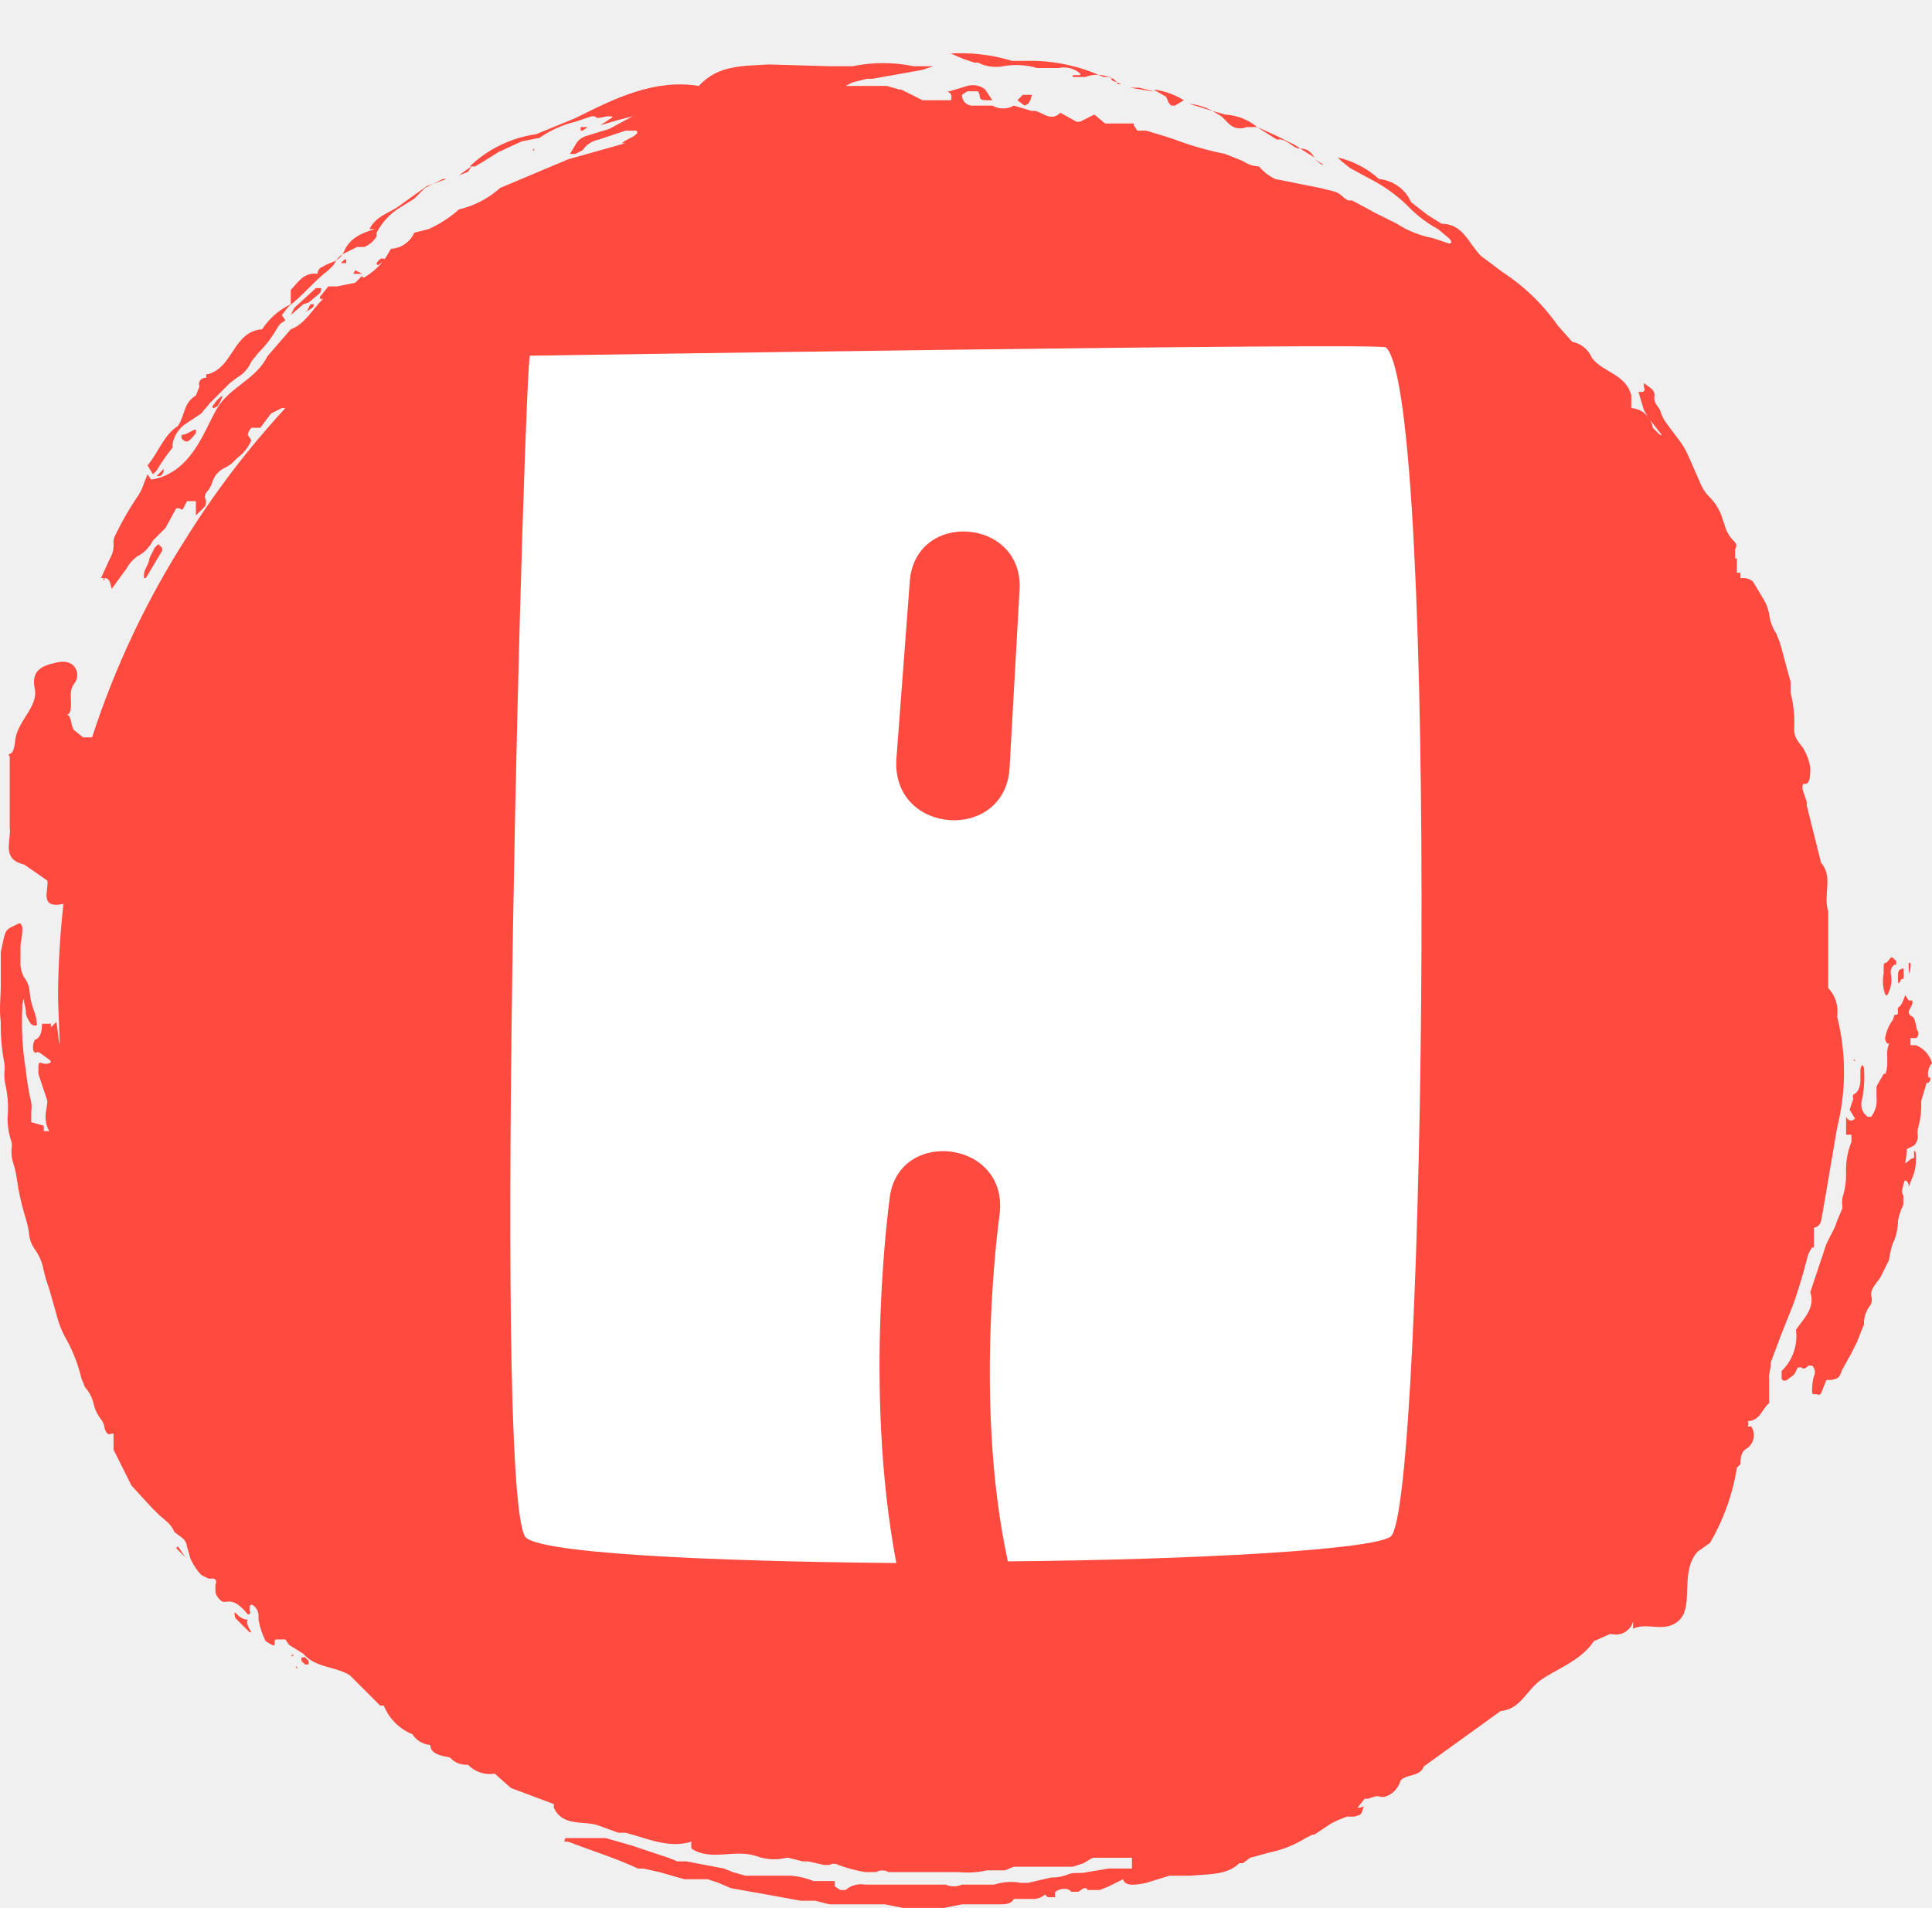
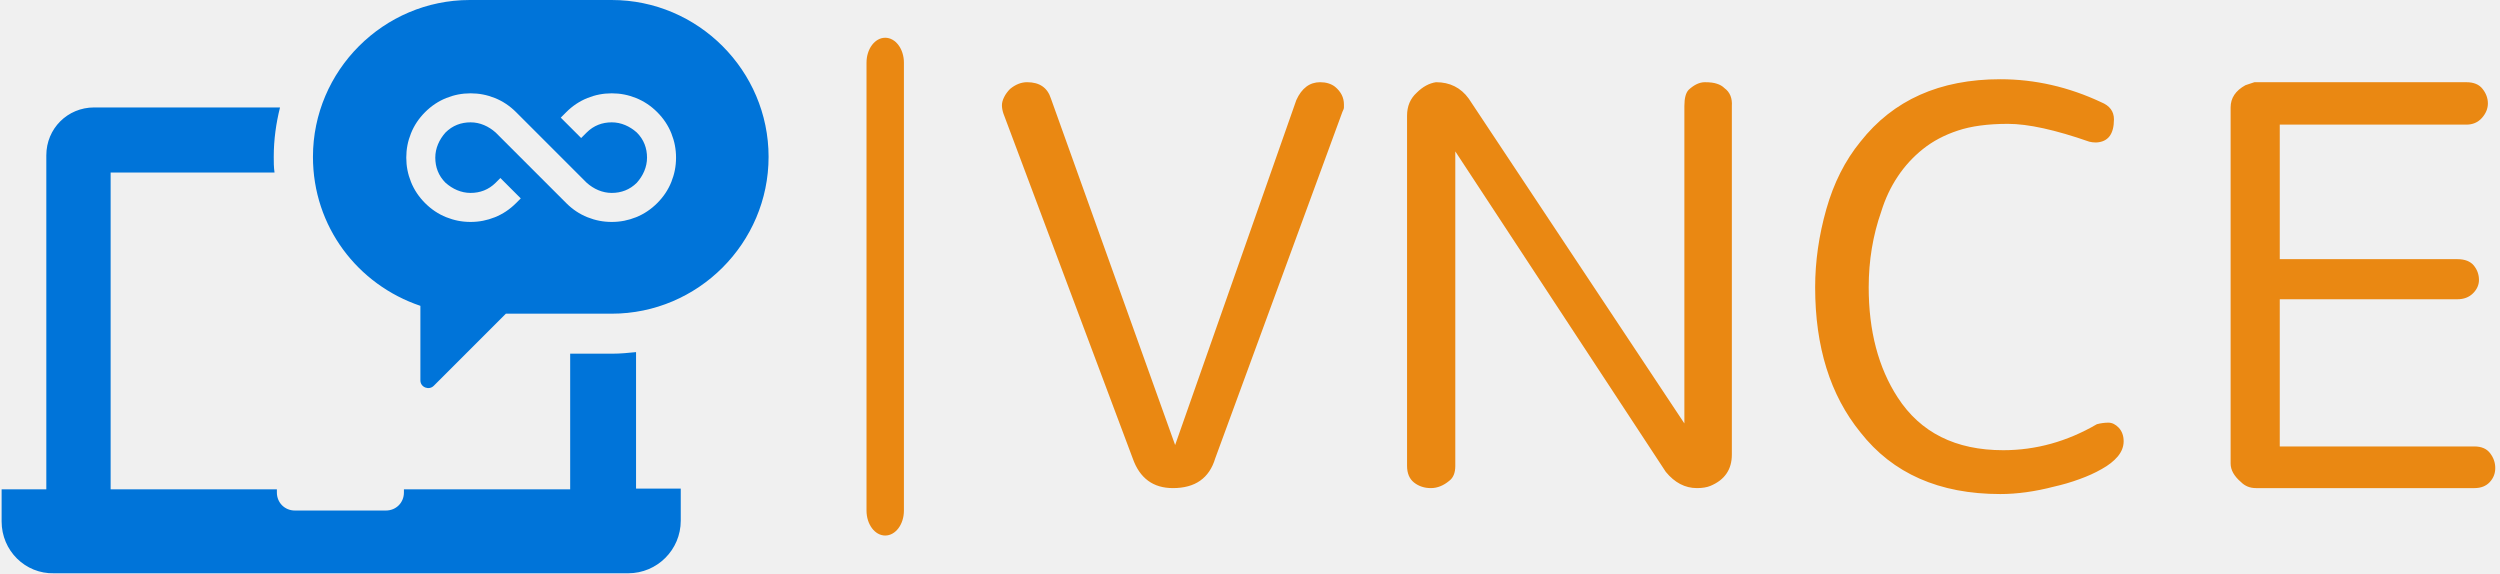
- <svg xmlns="http://www.w3.org/2000/svg" width="308.761" height="304.916" viewBox="0 0 106.008 104.687" class="css-1j8o68f" version="1.1" id="svg23">
-   <defs id="SvgjsDefs2684" />
-   <g id="SvgjsG2685" featurekey="rootContainer" transform="matrix(0.9820593,0,0,0.9820593,-0.05456052,0)" fill="#ff4a3f">
-     <g id="g17">
-       <path d="M19.8 15.3h.5l-.4-.2zm.5.1zm.8-.7c0 .1 0 .1.1.1l.4-.3c-.2-.1-.3-.1-.5.2zm.4-.2zm-4.1 2.3zm-.2.6l.3-.2c.1-.1.1-.2.1-.2h-.2l-.2.4c-.1-.1-.1 0 0 0zm2.2-2.9h-.1l-.2.2h.3zm-2.1 2.4l.6-.5c.1-.1.1-.2.1-.3h-.3l-1.2 1.1-.2.4.7-.6zm-1.1.8z" id="path3" />
-       <path d="M9.7 25v-.2a1.7 1.7 0 0 1 .7-1.1l.9-.6.5-.6.7-.7.4-.4.4-.3a1.9 1.9 0 0 0 .8-.9l.4-.5a5.9 5.9 0 0 0 1-1.3l.2-.3.3-.2-.2-.3.4-.5c.8-.6 1.4-1.4 2.2-2l.3-.3a1.4 1.4 0 0 1 .5-.6l.8-.4h.4a1.4 1.4 0 0 0 .7-.6V13a3.5 3.5 0 0 1 1.3-1.4l.8-.5.2-.2.4-.4 1-.5h.2l-1.1.4-1.4 1c-.6.5-1.4.6-1.8 1.4h.3c-.7.2-1.4.5-1.7 1.2s-.8.6-1.2.9a.4.4 0 0 0-.3.4c-.8-.1-1.1.5-1.5.9v.8a3.9 3.9 0 0 0-1.6 1.4c-1.6.1-1.6 2.1-3 2.5h-.1a.2.2 0 0 0 0 .2c-.3 0-.5.2-.4.5l-.2.5c-.7.4-.6 1.1-1 1.7-.8.5-1.1 1.5-1.7 2.2l.3.5.2-.2a11.6 11.6 0 0 1 .9-1.3zM53.9 3.3l.6.2h.2a2.2 2.2 0 0 0 1.4.2 4.1 4.1 0 0 1 1.9.1h1.2a1.4 1.4 0 0 1 1.2.3.1.1 0 0 1 0 .1H60a.1.1 0 0 0 0 .1h.7a1.8 1.8 0 0 1 1.3 0c.2 0 .1.1.2.2l.5.2h-.2c-.2-.4-.5-.4-.8-.4a9.7 9.7 0 0 0-4.3-.9h-.8A9.8 9.8 0 0 0 53 3h.2zm7.3 3.1zM50.3 4.7zm10.9 1.7h.2-.2zM19 14.7zm32.1-10zm17.6 2.2a.9.9 0 0 0 1 .2h.6a3.1 3.1 0 0 0-1.8-.7l-.7-.2.5.3zm-3.4-1.3c0 .1.1.2.2.3h.2l.5-.3a4.2 4.2 0 0 0-1.7-.6l.7.4zm7.4 2.7l.8.5c-.2-.3-.4-.5-.8-.5z" id="path5" />
-       <path d="M99 76.1l.6-1.6.6-1.5c.2-.5.6-1.8.8-2.6a1.7 1.7 0 0 1 .3-.7h.1v-1.1c.5-.1.4-.6.5-.9l.8-4.7a12.7 12.7 0 0 0 0-6.2 1.9 1.9 0 0 0-.5-1.6v-4.3c-.3-.9.3-1.9-.4-2.7L101 45a.4.4 0 0 0 0-.2l-.2-.6a.5.5 0 0 1 0-.4h.1c.3 0 .3-.5.3-.9a3 3 0 0 0-.4-1.1l-.3-.4a1.1 1.1 0 0 1-.2-.7 6.7 6.7 0 0 0-.2-2v-.6c-.2-.7-.4-1.5-.6-2.2l-.2-.5a2.5 2.5 0 0 1-.4-1.1 2.5 2.5 0 0 0-.3-.8l-.6-1a.8.8 0 0 0-.6-.2h-.1V32h-.2v-.8H97V31a.4.4 0 0 0 0-.1v-.2c.1-.2.1-.3-.1-.5a1.8 1.8 0 0 1-.4-.6l-.2-.6a2.9 2.9 0 0 0-.7-1.2 2.2 2.2 0 0 1-.5-.7l-.7-1.6a4.3 4.3 0 0 0-.6-1l-.6-.8a2.4 2.4 0 0 1-.4-.8l-.2-.3a.6.6 0 0 1-.1-.5.5.5 0 0 0-.2-.4l-.4-.3v.2c.1.2 0 .3-.1.3h-.2l.3 1 .3.5.7.9h-.1l-.2-.2-.2-.2a1.3 1.3 0 0 0-1.2-1.1v-.7c-.3-1.2-1.6-1.3-2.2-2.1a1.5 1.5 0 0 0-1.1-.9l-.8-.9a11.3 11.3 0 0 0-3.1-3l-.8-.6-.4-.3c-.7-.7-1-1.8-2.2-1.8l-.8-.5-.9-.7a2.2 2.2 0 0 0-1.8-1.3 5.1 5.1 0 0 0-2.3-1.2l.2.2.5.4 1.3.7a8.5 8.5 0 0 1 2.1 1.6 6.8 6.8 0 0 0 1.5 1.1l.6.5c.1.1.2.2.1.3H81l-.9-.3a5.6 5.6 0 0 1-2-.8l-1.2-.6-1.3-.7h-.2c-.3-.1-.4-.4-.8-.5l-.8-.2-2.5-.5a2.6 2.6 0 0 1-.9-.7 1.7 1.7 0 0 1-.9-.3l-1-.4a18.1 18.1 0 0 1-2.8-.8l-.6-.2-1-.3h-.5l-.2-.3v-.1h-1.6l-.6-.5-.4.2-.4.2h-.2l-.9-.5c-.6.6-1.1-.2-1.6-.1l-1-.3a1.2 1.2 0 0 1-1.2 0h-1.2a.6.6 0 0 1-.5-.6l.3-.2h.6a.7.7 0 0 1 .1.3c0 .2.2.2.5.2h.2l-.4-.6a1.1 1.1 0 0 0-1-.2l-1 .3H53c.3.2.2.3.2.5h-1.6l-.4-.2-.8-.4h-.1l-.7-.2h-2.3l.4-.2.8-.2h.3l1.7-.3 1.1-.2.6-.2h-1.1a8.4 8.4 0 0 0-3.4 0h-1.3L43 3.6c-1.4.1-2.8 0-3.9 1.2-2.5-.4-4.7.7-6.9 1.8l-2.2.9a6.7 6.7 0 0 0-3.7 1.8h.3l.5-.3.8-.5 1.3-.6 1-.2a6 6 0 0 1 2-.9l.9-.3h.2c.1.2.5 0 .7 0h.2c.1 0 .1.1 0 .1l-.6.4 1-.3.8-.2-1.3.7-1.3.4a1 1 0 0 0-.6.5l-.3.5h.3l.4-.2a1.4 1.4 0 0 1 .9-.6l1.5-.5h.5a.1.1 0 0 1 .1.2c-.2.2-.6.3-.8.5h.2l-3.2.9-3.8 1.6a5.2 5.2 0 0 1-2.3 1.2 6.6 6.6 0 0 1-1.7 1.1l-.8.2a1.5 1.5 0 0 1-1.3.9l-.3.5a3.7 3.7 0 0 1-1.2 1.1h-.1v-.1l-.2.2-.2.2-1 .2h-.5l-.4.5c-.1.1-.1.2 0 .2h.1c-.6.6-1 1.4-1.8 1.7L15 19.9c-.6 1.2-1.8 1.6-2.6 2.6s-1.4 3.9-3.9 4.3l-.2-.3-.2.5a2.7 2.7 0 0 1-.4.8 16.9 16.9 0 0 0-1.2 2.1.8.8 0 0 0-.1.5 1.4 1.4 0 0 1-.2.8l-.5 1.1h.2c.3 0 .3.3.4.6l.8-1.1a2.2 2.2 0 0 1 .6-.7 2 2 0 0 0 .9-.9l.3-.3.4-.4.6-1.1h.2c.1.1.1.1.2 0l.2-.4h.5v.8l.5-.5a.5.5 0 0 0 0-.5.4.4 0 0 1 .1-.3 1.5 1.5 0 0 0 .3-.5 1.3 1.3 0 0 1 .8-.9l.3-.2.3-.3a2.4 2.4 0 0 0 .8-1l-.2-.3c0-.1.1-.3.2-.4h.5l.6-.8.6-.3h.2a48.8 48.8 0 0 0-5.5 7.2h-.1.1a48.4 48.4 0 0 0-5.3 11.2h-.5l-.5-.4c-.2-.2-.1-.7-.4-.9h.1c.3-.5-.1-1.2.3-1.7s.1-1.4-.9-1.2-1.5.5-1.3 1.5-1 1.8-1.1 2.9-.5.5-.3.9v3.9c.1.8-.5 1.8.8 2.1l1.3.9c.1.5-.5 1.6.9 1.3a49.2 49.2 0 0 0-.3 5c0 1.1.1 2.2.1 3.3v-.4c-.1-.4-.1-.8-.2-1.3l-.3.3v-.2h-.5c0 .5-.1.8-.4.9a.9.9 0 0 0-.1.5c0 .1.1.3.2.2s.4.2.7.4-.2.3-.4.2-.2.1-.2.3v.3l.5 1.5c0 .3-.1.6-.1.9a1.7 1.7 0 0 0 .2.8h-.3v-.3l-.7-.2v-.6a1.5 1.5 0 0 0 0-.5 14.6 14.6 0 0 1-.3-1.8 16.6 16.6 0 0 1-.2-3.5.9.9 0 0 1 .1-.5v.2a2.9 2.9 0 0 1 .1.5.8.8 0 0 0 .1.4c.1.2.2.4.4.4s.1-.1.1-.2a2.1 2.1 0 0 0-.1-.5 4.2 4.2 0 0 1-.3-1.3 1.5 1.5 0 0 0-.3-.7 1.6 1.6 0 0 1-.2-.9v-.8c0-.3.1-.6.1-.9a.5.5 0 0 0-.1-.4h-.1c-.8.4-.7.2-1 1.6V55c0 .7-.1 1.4 0 2.1a10.8 10.8 0 0 0 .2 2.3 1.8 1.8 0 0 1 0 .5 3.1 3.1 0 0 0 .1.9 5.9 5.9 0 0 1 .1 1.3 3.9 3.9 0 0 0 .2 1.7 1.2 1.2 0 0 1 0 .4 2.1 2.1 0 0 0 .1.8 4.9 4.9 0 0 1 .2.9 14 14 0 0 0 .5 2.2 5 5 0 0 1 .2 1 1.7 1.7 0 0 0 .3.7 2.9 2.9 0 0 1 .5 1.2 8.5 8.5 0 0 0 .3 1l.4 1.4a5.4 5.4 0 0 0 .6 1.5 8.5 8.5 0 0 1 .8 2.1l.2.5a2.1 2.1 0 0 1 .5 1 2.1 2.1 0 0 0 .4.8 1 1 0 0 1 .2.5c.1.3.2.4.4.3h.1v.9l.5 1 .5 1 1.1 1.2.4.4c.3.3.7.5.9 1l.4.3a.7.7 0 0 1 .3.5l.2.7a3.3 3.3 0 0 0 .6.9l.4.2h.3a.2.2 0 0 1 .1.3 2.5 2.5 0 0 0 0 .5.9.9 0 0 0 .4.5h.2c.4-.1.8.2 1.2.7h.1c0-.1.1-.1 0-.2v-.2c0-.1.1-.2.2-.1a.7.7 0 0 1 .3.6v.2a4.3 4.3 0 0 0 .4 1.2c.5.3.5.3.5.1s0-.2.2-.2h.4l.2.3.8.5c.7.8 1.8.7 2.6 1.2l1.7 1.7h.2a2.9 2.9 0 0 0 1.6 1.6 1.3 1.3 0 0 0 1 .6c0 .5.6.6 1.1.7a1.2 1.2 0 0 0 .8.4h.2a1.7 1.7 0 0 0 1.5.5l.9.8 2.4.9v.2c.5 1.1 1.7.7 2.5 1l1.1.4h.4c1.2.3 2.4.9 3.7.5a.7.7 0 0 0 0 .4c1.1.7 2.4 0 3.6.4a2.9 2.9 0 0 0 1.7.1h.1l.8.2h.3l.9.2h.3a.5.5 0 0 1 .5 0 7.9 7.9 0 0 0 1.5.4h.6a.7.7 0 0 1 .7 0h3.9a5 5 0 0 0 1.6-.1h1l.5-.2H60l.6-.2.5-.3h2.2v.6H62l-1.2.2c-.4.1-.7 0-1 .1a2.4 2.4 0 0 1-1 .2l-1.3.3h-.4a3.1 3.1 0 0 0-1.5.1h-1.8a1.1 1.1 0 0 1-.9 0h-4.5a1.3 1.3 0 0 0-1.1.3H47l-.3-.2v-.3h-1.2a4.1 4.1 0 0 0-1.3-.3h-2.5l-.7-.2-.5-.2-2.1-.4h-.5l-.5-.2-2.1-.7-1.4-.4h-2.2c-.1 0-.1.1-.1.2h.2c1.3.5 2.6.9 3.9 1.5h.3l.9.2 1.4.4h1.3l.6.2.7.3 1.7.3 1.1.2 1.1.2h.8l.8.2h3.1l1 .2h2.3l1-.2H56c.4 0 .6-.1.7-.3h1a1 1 0 0 0 .8-.3c-.1.1 0 .1.1.2h.4v-.2c0-.1 0-.1.2-.2s.6-.1.7.1h.4l.3-.2c.2 0 .2 0 .2.1h.7l.5-.2.8-.4c.1.3.4.4 1.3.2l1.3-.4h1.2c.9-.1 2 0 2.7-.7h.2l.4-.3 1.1-.3a6.1 6.1 0 0 0 2-.8l.4-.2h.1l.9-.6.4-.2.5-.2h.4c.4-.1.4-.1.5-.4s0-.1-.2-.1h-.1l.4-.5h.2c.3-.1.5-.2.7-.1h.2a1.3 1.3 0 0 0 .9-.9c.3-.4 1.1-.2 1.3-.8l4.3-3.1c1.1-.1 1.4-1.1 2.2-1.7s2.3-1.1 3-2.2l.9-.4h.1a1 1 0 0 0 1.2-.7v.4c.8-.4 1.8.3 2.6-.5s0-2.7 1-3.8l.7-.5a12.1 12.1 0 0 0 1.5-4.2l.2-.2c0-.3 0-.7.4-.9a.9.9 0 0 0 .2-1.2h-.2a.3.3 0 0 0 0-.3c.7 0 .8-.7 1.2-1V77a.5.5 0 0 1 0-.2 3.8 3.8 0 0 0 .1-.7zM5.9 32.2z" id="path7" />
-       <path d="M26.4 9.3l-.3.2-.4.3.5-.2zm6.1-2h.1l.3-.2h-.4zm-2.6 1l-.1.1h.1v-.1zm-1.5 1.4zm1.3-.2zm-6.3 3.1zM9.2 26.2l-.4.4H9a.4.4 0 0 0 .2-.4zm3-3.5a2.1 2.1 0 0 0 .3-.6 1.5 1.5 0 0 0-.5.5c-.1.1-.1.2 0 .2zM11 24.2V24c-.2 0-.5.3-.8.3v.2c.3.3.4.2.8-.3zm3 66.2zM73.9 9.2h.1l-.5-.3zm-2.5-1.4c.5-.1.8.4 1.2.5h.1l-.3-.2-1-.5-1.1-.5.3.2zM52.8 3.1zm11.7 2h-.1l-1.2-.2h.5zm2 .7l1.3.4a3.3 3.3 0 0 0-1.3-.4zm-9 0a1 1 0 0 0 .2-.5h-.5l-.3.3.4.3zm9 1.6zM49.9 4.2zm2.9.7zM48.5 4zm13.8 2.1a.5.5 0 0 0 0 .1zm44.8 52.3h-.3V58h.3c.1 0 .2-.3.1-.4s-.1-.7-.3-.8a.3.3 0 0 1-.2-.3l.2-.4a.4.4 0 0 0 0-.2h-.2l-.2-.3c-.1.3-.2.6-.4.7a.5.5 0 0 0 0 .2c0 .1 0 .2-.1.2h-.1a1.1 1.1 0 0 1-.1.3 2.3 2.3 0 0 0-.4.9.4.4 0 0 0 .1.4h.1a1.7 1.7 0 0 0-.1.8v.4a1.8 1.8 0 0 1-.1.5h-.1l-.4.7v.6a1.5 1.5 0 0 1-.3 1.1h-.2l-.2-.2a.9.9 0 0 1-.1-.8 6.5 6.5 0 0 0 .1-1.7c0-.1-.1-.2-.1-.2a.5.5 0 0 0-.1.3v.6c0 .2-.1.6-.3.7s-.1.2-.1.3l-.2.6.3.5c-.2.2-.4.1-.5-.1v1h.3v.4a4.2 4.2 0 0 0-.3 1.4 3.3 3.3 0 0 0 0 .4 4 4 0 0 1-.2 1.3 2 2 0 0 0 0 .6l-.3.7a3.2 3.2 0 0 1-.3.7l-.3.6-.9 2.7c.3.9-.4 1.5-.8 2.1a2.7 2.7 0 0 1-.8 2.3v.4c0 .1.1.2.3.1l.4-.3.2-.4h.2c.1.1.2.1.4-.1h.2a.5.5 0 0 1 .1.6 2.9 2.9 0 0 0-.1.8c0 .1 0 .2.1.2h.2c.1.1.2 0 .3-.3l.2-.5h.3c.4-.1.4-.1.6-.6l.5-.9.3-.6.4-1a1.6 1.6 0 0 1 .3-1 .6.6 0 0 0 .1-.6c0-.2 0-.3.2-.6l.3-.4.5-1a4.7 4.7 0 0 1 .2-.9 3 3 0 0 0 .3-1.3 3.8 3.8 0 0 1 .3-.9v-.5c-.1-.2-.1-.2 0-.6s.1-.2.2-.2a.4.4 0 0 1 .1.3l.2-.5a2.3 2.3 0 0 0 .2-.9v-.3c0-.1 0-.3-.1-.3v.4c-.2 0-.3.2-.5.3a6.4 6.4 0 0 0 .1-.8l.4-.2a.7.7 0 0 0 .2-.6 1.4 1.4 0 0 1 0-.3 4.8 4.8 0 0 0 .2-1.4v-.2l.3-1h.1a.3.3 0 0 0 .1-.3h-.1a.9.9 0 0 1 .2-.8 1.5 1.5 0 0 0-.9-1zm-1.2 7.8zm-.2-9.9zm0 0zM9.1 30.8a.3.3 0 0 0 0-.2l-.2-.2-.2.2-.3.6c0 .3-.3.6-.3.9v.2h.1zm96.3 24.8h.1a1.7 1.7 0 0 0 .2-1.2.5.5 0 0 1 .2-.5h.1v-.2l-.2-.2h-.1c-.1.1-.2.3-.3.3s-.1.1-.1.3v.3a2.2 2.2 0 0 0 .1 1.2zM13.2 90.1c-.1 0 0 .2 0 .3l.8.8h.1c-.2-.3-.3-.6-.2-.7a.9.9 0 0 1-.5-.2zm.8.3zm92.3-35.7h.1a2 2 0 0 0 0-.6c-.3.1-.3.1-.3.6s.1.1.2 0z" id="path9" />
-       <path d="M106.7 62a.6.6 0 0 0 .1-.5c0-.1-.1-.2-.1-.1h-.2v.2c0 .4.1.5.2.4zm.1-8.2h-.1v.6a1 1 0 0 0 .1-.6zM17.1 92.6h-.2v.2l.2.2h.2v-.2zm86.6-33.3c0-.1 0-.1-.1-.1zM9.9 86.5l.5.5-.4-.6z" id="path11" />
-       <circle cx="10.5" cy="87.1" transform="rotate(-24.8 10.4 87.159)" id="circle13" />
-       <path d="M9.7 30.1h-.1v.2-.2h.1zm83.2-6.6l-.2-.3h-.1zm-14.7 77.1zM5.9 32.2zm-.1.2a.3.3 0 0 0 .1-.2v.2zm1.9-4.9zM61.5 2.4zm42.8 58.2v.1-.1zM16.4 92.5h-.1c.1.1.2 0 .1-.1zm.2.7h.1l-.1-.1v.1zm73.9-71.3zm15.2 34.4zM14.6 91.7zm92.1-37zm-.8 11.4zM34.6 0z" id="path15" />
-     </g>
-   </g>
-   <g id="SvgjsG2686" featurekey="nameFeature-0" transform="matrix(2.284354,0,0,2.284354,27.98006,-5.60952)" fill="#ffffff">
-     <path d="M9.6 16.48 l-0.32 4.24 c-0.08 1.8 2.6 1.96 2.72 0.2 l0.24 -4.28 c0.12 -1.76 -2.56 -1.96 -2.64 -0.16 z M0.48 11 l0 0 c0.04 0 20.48 -0.32 20.56 -0.2 c1.28 1.12 0.96 27.8 0.12 28.56 c-0.4 0.32 -4.64 0.56 -9.2 0.6 c-0.84 -3.84 -0.2 -8.32 -0.2 -8.32 c0.24 -1.8 -2.44 -2.12 -2.64 -0.4 c0 0.04 -0.64 4.52 0.16 8.76 c-4.56 -0.04 -8.68 -0.24 -8.92 -0.64 c-0.8 -1.44 0 -28.28 0.12 -28.36 z" id="path20" />
+ <svg xmlns="http://www.w3.org/2000/svg" version="1.1" width="2000" height="459" viewBox="0 0 2000 459">
+   <g transform="matrix(1,0,0,1,-1.212121,-0.1874524)">
+     <svg viewBox="0 0 396 91" data-background-color="#ffffff" preserveAspectRatio="xMidYMid meet" height="459" width="2000">
+       <g id="tight-bounds" transform="matrix(1,0,0,1,0.24,0.03716377)">
+         <svg viewBox="0 0 395.52 90.926" height="90.926" width="395.52">
+           <g>
+             <svg viewBox="0 0 660.409 151.821" height="90.926" width="395.52">
+               <g>
+                 <rect width="9.907" height="131.827" x="229.047" y="9.997" fill="#ea8812" opacity="1" stroke-width="0" stroke="transparent" fill-opacity="1" class="rect-bu-0" data-fill-palette-color="primary" rx="1%" id="bu-0" data-palette-color="#ea8812" />
+               </g>
+               <g transform="matrix(1,0,0,1,264.8885,20.98244)">
+                 <svg viewBox="0 0 395.52 109.856" height="109.856" width="395.52">
+                   <g>
+                     <svg viewBox="0 0 395.52 109.856" height="109.856" width="395.52">
+                       <g>
+                         <svg viewBox="0 0 395.52 109.856" height="109.856" width="395.52">
+                           <g transform="matrix(1,0,0,1,0,0)">
+                             <svg width="395.52" viewBox="0.92 -31.61 115.45 32.07" height="109.856" data-palette-color="#ea8812">
+                               <path d="M4.71-30.11L14.31-3.33 14.31-3.33 23.68-30Q24.31-31.38 25.52-31.38L25.52-31.38Q26.21-31.38 26.67-31.03L26.67-31.03Q27.36-30.46 27.36-29.66L27.36-29.66 27.36-29.43Q27.36-29.31 27.24-29.08L27.24-29.08 17.41-2.3Q16.72 0 14.14 0L14.14 0Q11.84 0 11.03-2.3L11.03-2.3 1.03-28.97Q0.92-29.31 0.92-29.6 0.92-29.89 1.09-30.23 1.26-30.57 1.55-30.86L1.55-30.86Q2.18-31.38 2.87-31.38L2.87-31.38Q4.31-31.38 4.71-30.11L4.71-30.11ZM32.24-1.72L32.24-28.79Q32.24-29.89 32.99-30.57L32.99-30.57Q33.68-31.26 34.48-31.38L34.48-31.38Q36.09-31.38 37.01-30.11L37.01-30.11 53.68-5 53.68-29.54Q53.68-30.46 54.02-30.8L54.02-30.8Q54.65-31.38 55.26-31.38 55.86-31.38 56.2-31.26 56.55-31.15 56.78-30.92L56.78-30.92Q57.41-30.46 57.35-29.54L57.35-29.54 57.35-2.59Q57.35-0.86 55.69-0.17L55.69-0.17Q55.28 0 54.65 0L54.65 0Q53.27 0 52.24-1.26L52.24-1.26 35.97-26.03 35.97-1.72Q35.97-0.92 35.51-0.57L35.51-0.57Q34.83 0 34.08 0 33.33 0 32.78-0.43 32.24-0.86 32.24-1.72L32.24-1.72ZM63.79-15.52L63.79-15.52Q63.79-18.51 64.65-21.55 65.51-24.6 67.29-26.78L67.29-26.78Q71.09-31.61 78.1-31.61L78.1-31.61Q82.12-31.61 85.91-29.83L85.91-29.83Q86.89-29.43 86.89-28.51L86.89-28.51Q86.89-26.78 85.51-26.72L85.51-26.72Q85.22-26.72 84.99-26.78L84.99-26.78Q81.03-28.16 78.7-28.16 76.37-28.16 74.82-27.64 73.27-27.13 72.12-26.21 70.97-25.29 70.17-24.08 69.36-22.87 68.9-21.38L68.9-21.38Q67.93-18.62 67.93-15.52L67.93-15.52Q67.93-10.46 70.17-7.01L70.17-7.01Q72.81-2.93 78.33-2.93L78.33-2.93Q82.12-2.93 85.57-4.94L85.57-4.94Q86.03-5.06 86.46-5.06 86.89-5.06 87.27-4.66 87.64-4.25 87.64-3.62 87.64-2.99 87.18-2.44 86.72-1.9 85.94-1.47 85.17-1.03 84.22-0.69 83.27-0.34 82.24-0.11L82.24-0.11Q80.05 0.46 78.1 0.46L78.1 0.46Q71.03 0.46 67.29-4.31L67.29-4.31Q63.79-8.62 63.79-15.52ZM114.76 0L97.87 0Q97.18 0 96.72-0.46L96.72-0.46Q95.91-1.15 95.91-1.9L95.91-1.9 95.91-29.43Q95.91-30.52 97.06-31.15L97.06-31.15Q97.41-31.26 97.75-31.38L97.75-31.38 114.13-31.38Q114.99-31.38 115.39-30.86 115.8-30.34 115.8-29.74 115.8-29.14 115.34-28.62 114.88-28.1 114.13-28.1L114.13-28.1 99.71-28.1 99.71-17.7 113.44-17.7Q114.3-17.7 114.71-17.21 115.11-16.72 115.11-16.09L115.11-16.09Q115.11-15.52 114.65-15.06 114.19-14.6 113.44-14.6L113.44-14.6 99.71-14.6 99.71-3.22 114.76-3.22Q115.57-3.22 115.97-2.7 116.37-2.18 116.37-1.55 116.37-0.92 115.94-0.46 115.51 0 114.76 0L114.76 0Z" opacity="1" transform="matrix(1,0,0,1,0,0)" fill="#ea8812" class="undefined-text-0" data-fill-palette-color="primary" id="text-0" />
+                             </svg>
+                           </g>
+                         </svg>
+                       </g>
+                     </svg>
+                   </g>
+                 </svg>
+               </g>
+               <g>
+                 <svg viewBox="0 0 203.113 151.821" height="151.821" width="203.113">
+                   <g>
+                     <svg version="1.1" x="0" y="0" viewBox="1.1 13.4 97.8 73.102" enable-background="new 0 0 100 100" xml:space="preserve" height="151.821" width="203.113" class="icon-icon-0" data-fill-palette-color="accent" id="icon-0">
+                       <path d="M1.1 79.9v-4.1h5.4 0.3V33.2c0-3.4 2.7-6.1 6.1-6.1h23.7c-0.5 2-0.8 4.1-0.8 6.3 0 0.7 0 1.3 0.1 2H15v40.4h21.2v0.4c0 1.3 1 2.3 2.3 2.3h11.6c1.3 0 2.3-1 2.3-2.3v-0.4h21.2V58.5H79c1 0 2-0.1 3-0.2v17.4h0.3 5.4v4.1c0 3.7-3 6.7-6.7 6.7h-6.4H14.2 7.8C4.1 86.6 1.1 83.6 1.1 79.9zM40.8 33.4c0-11 9-20 20-20h18.1c11 0 20 9 20 20 0 11-9 20-20 20H65.4l-9.2 9.2c-0.6 0.6-1.7 0.2-1.7-0.7v-9.5C46.5 49.7 40.8 42.3 40.8 33.4zM52.7 33.5c0 1.1 0.2 2.1 0.6 3.1 0.4 1 1 1.9 1.8 2.7 0.8 0.8 1.7 1.4 2.7 1.8 1 0.4 2 0.6 3.1 0.6 1.1 0 2.1-0.2 3.1-0.6 1-0.4 1.9-1 2.7-1.8l0.6-0.6-2.6-2.6-0.6 0.6c-0.9 0.9-2 1.3-3.2 1.3-1.2 0-2.3-0.5-3.2-1.3-0.9-0.9-1.3-2-1.3-3.2s0.5-2.3 1.3-3.2c0.9-0.9 2-1.3 3.2-1.3 1.2 0 2.3 0.5 3.2 1.3l3.2 3.2 5.8 5.8c0.8 0.8 1.7 1.4 2.7 1.8 1 0.4 2 0.6 3.1 0.6 1.1 0 2.1-0.2 3.1-0.6 1-0.4 1.9-1 2.7-1.8 0.8-0.8 1.4-1.7 1.8-2.7 0.4-1 0.6-2 0.6-3.1 0-1.1-0.2-2.1-0.6-3.1-0.4-1-1-1.9-1.8-2.7-0.8-0.8-1.7-1.4-2.7-1.8-1-0.4-2-0.6-3.1-0.6-1.1 0-2.1 0.2-3.1 0.6-1 0.4-1.9 1-2.7 1.8l-0.7 0.7L75 31l0.7-0.7c0.9-0.9 2-1.3 3.2-1.3 1.2 0 2.3 0.5 3.2 1.3 0.9 0.9 1.3 2 1.3 3.2s-0.5 2.3-1.3 3.2c-0.9 0.9-2 1.3-3.2 1.3-1.2 0-2.3-0.5-3.2-1.3l-1.3-1.3-7.7-7.7c-0.8-0.8-1.7-1.4-2.7-1.8-1-0.4-2-0.6-3.1-0.6-1.1 0-2.1 0.2-3.1 0.6-1 0.4-1.9 1-2.7 1.8-0.8 0.8-1.4 1.7-1.8 2.7C52.9 31.4 52.7 32.4 52.7 33.5z" fill="#0074d9" data-fill-palette-color="accent" />
+                     </svg>
+                   </g>
+                 </svg>
+               </g>
+             </svg>
+           </g>
+           <defs />
+         </svg>
+         <rect width="395.52" height="90.926" fill="none" stroke="none" visibility="hidden" />
+       </g>
+     </svg>
  </g>
</svg>
